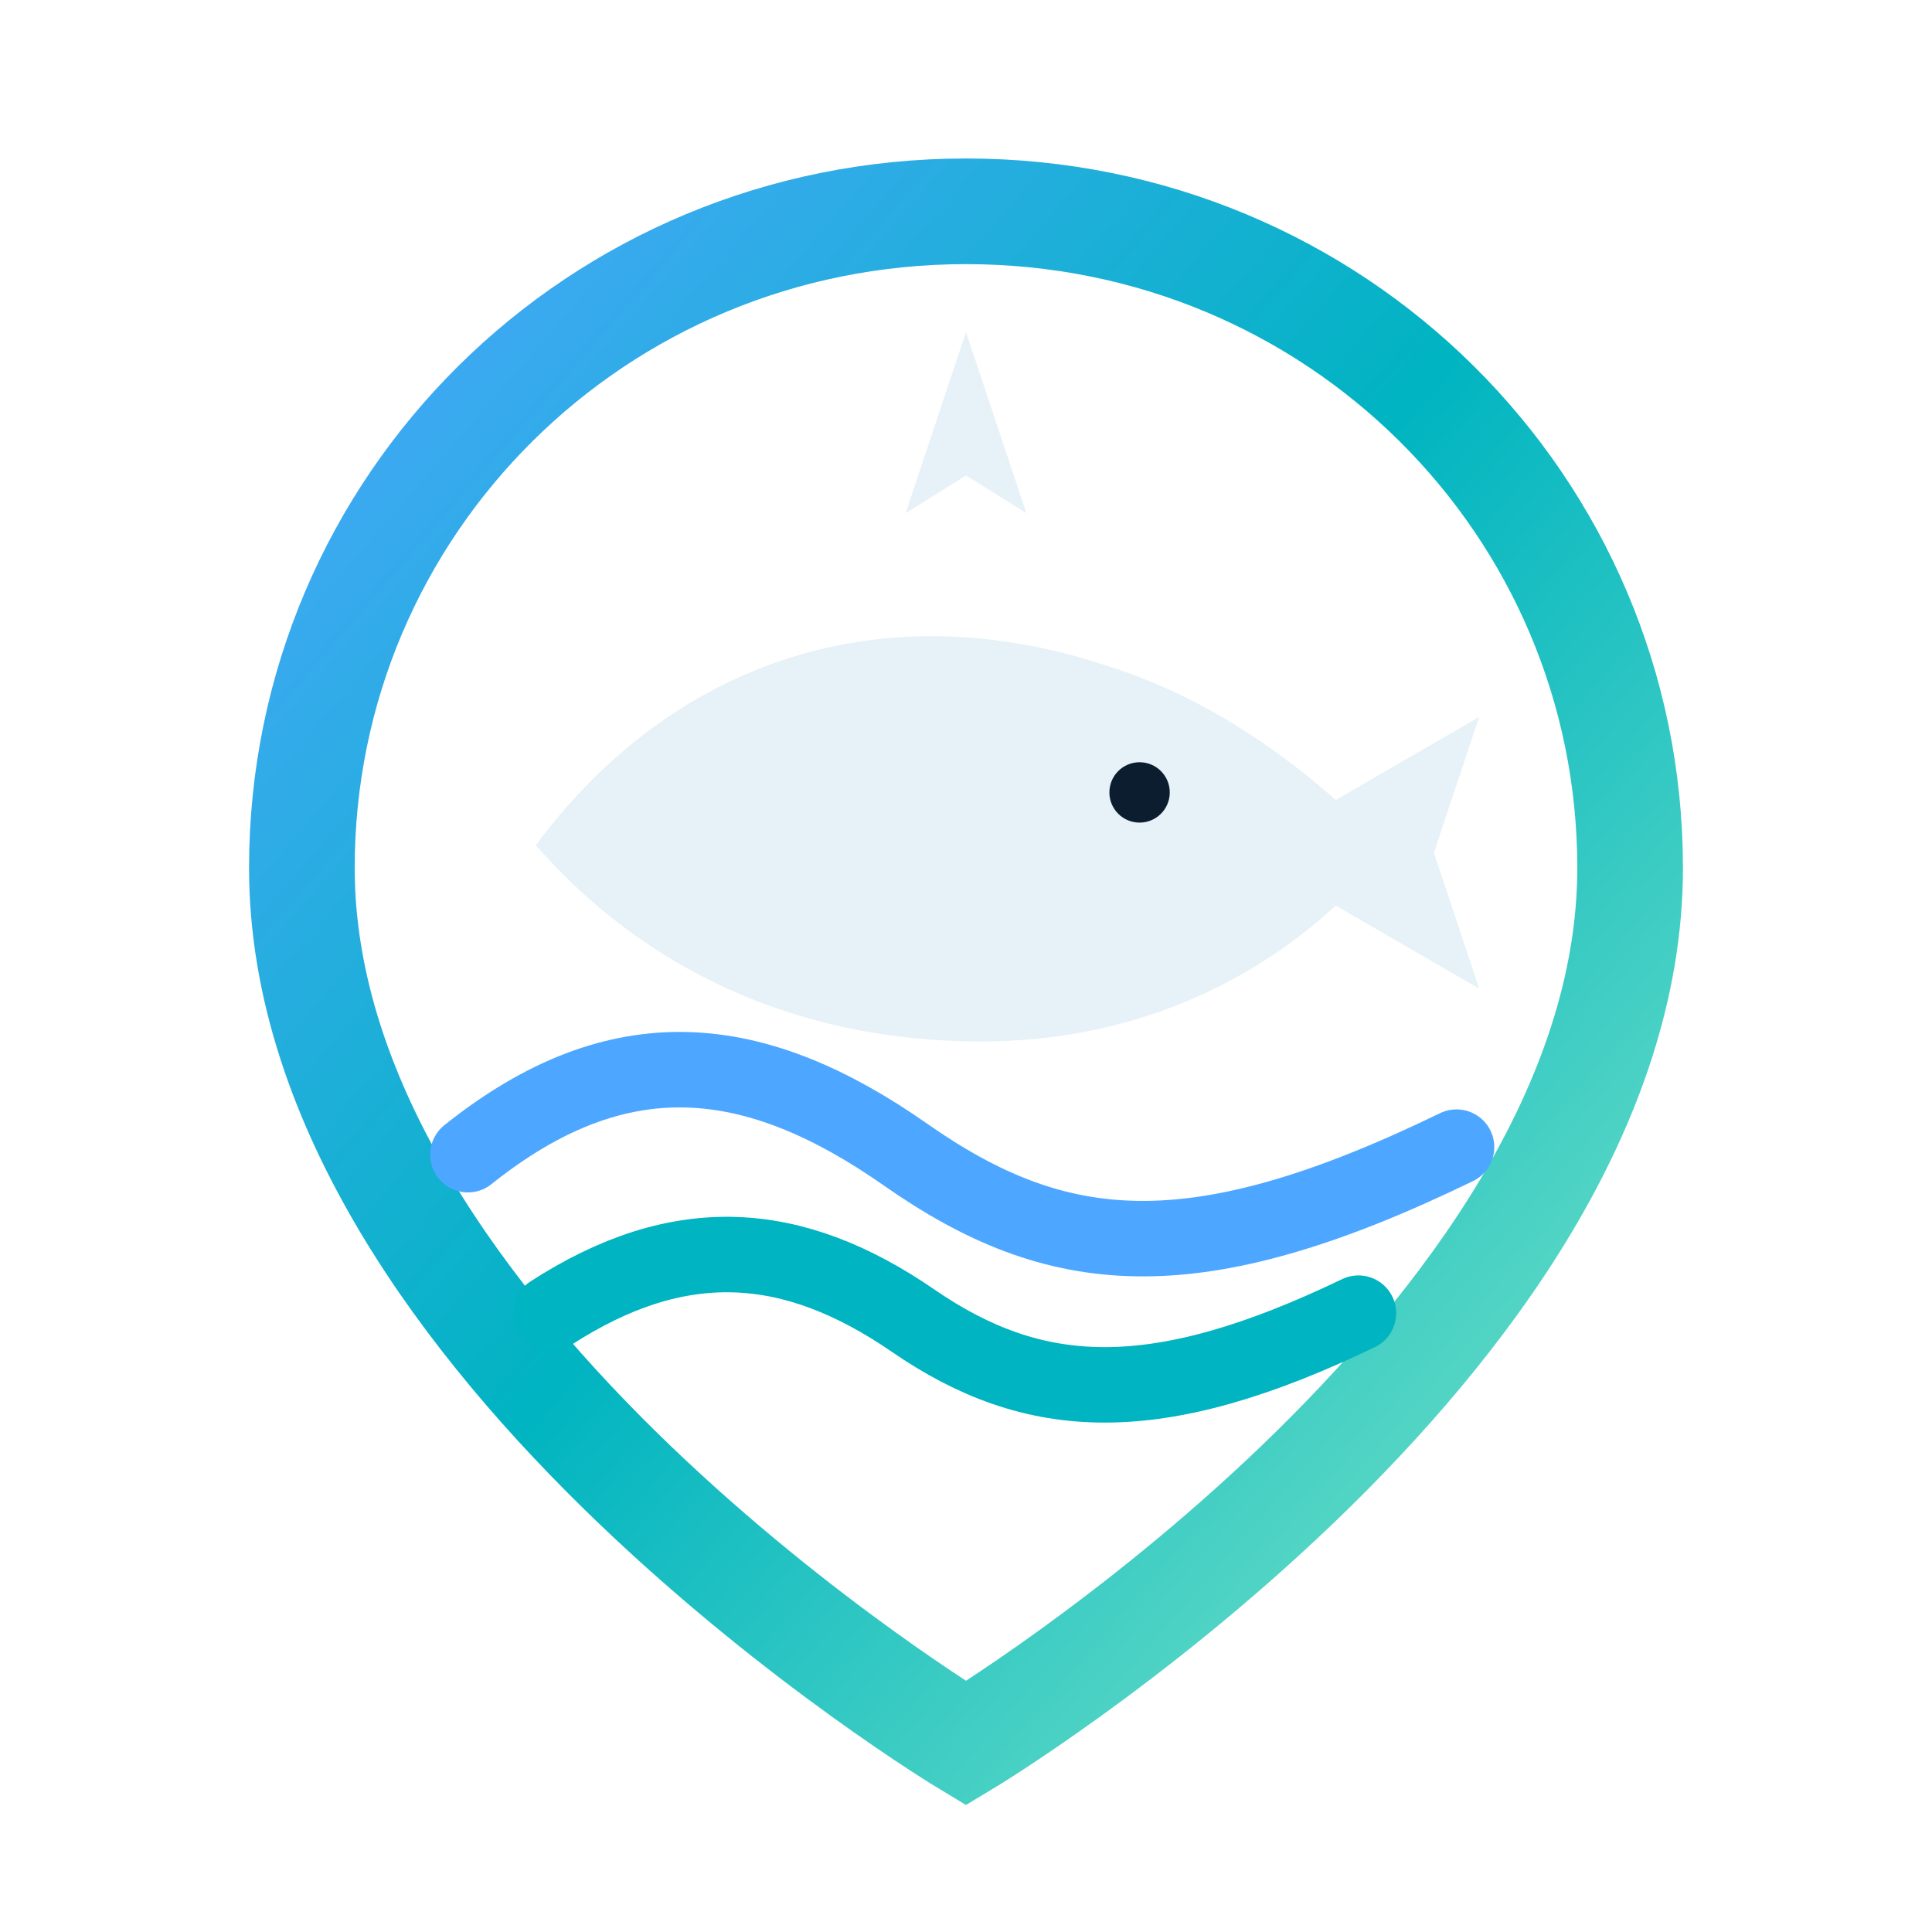
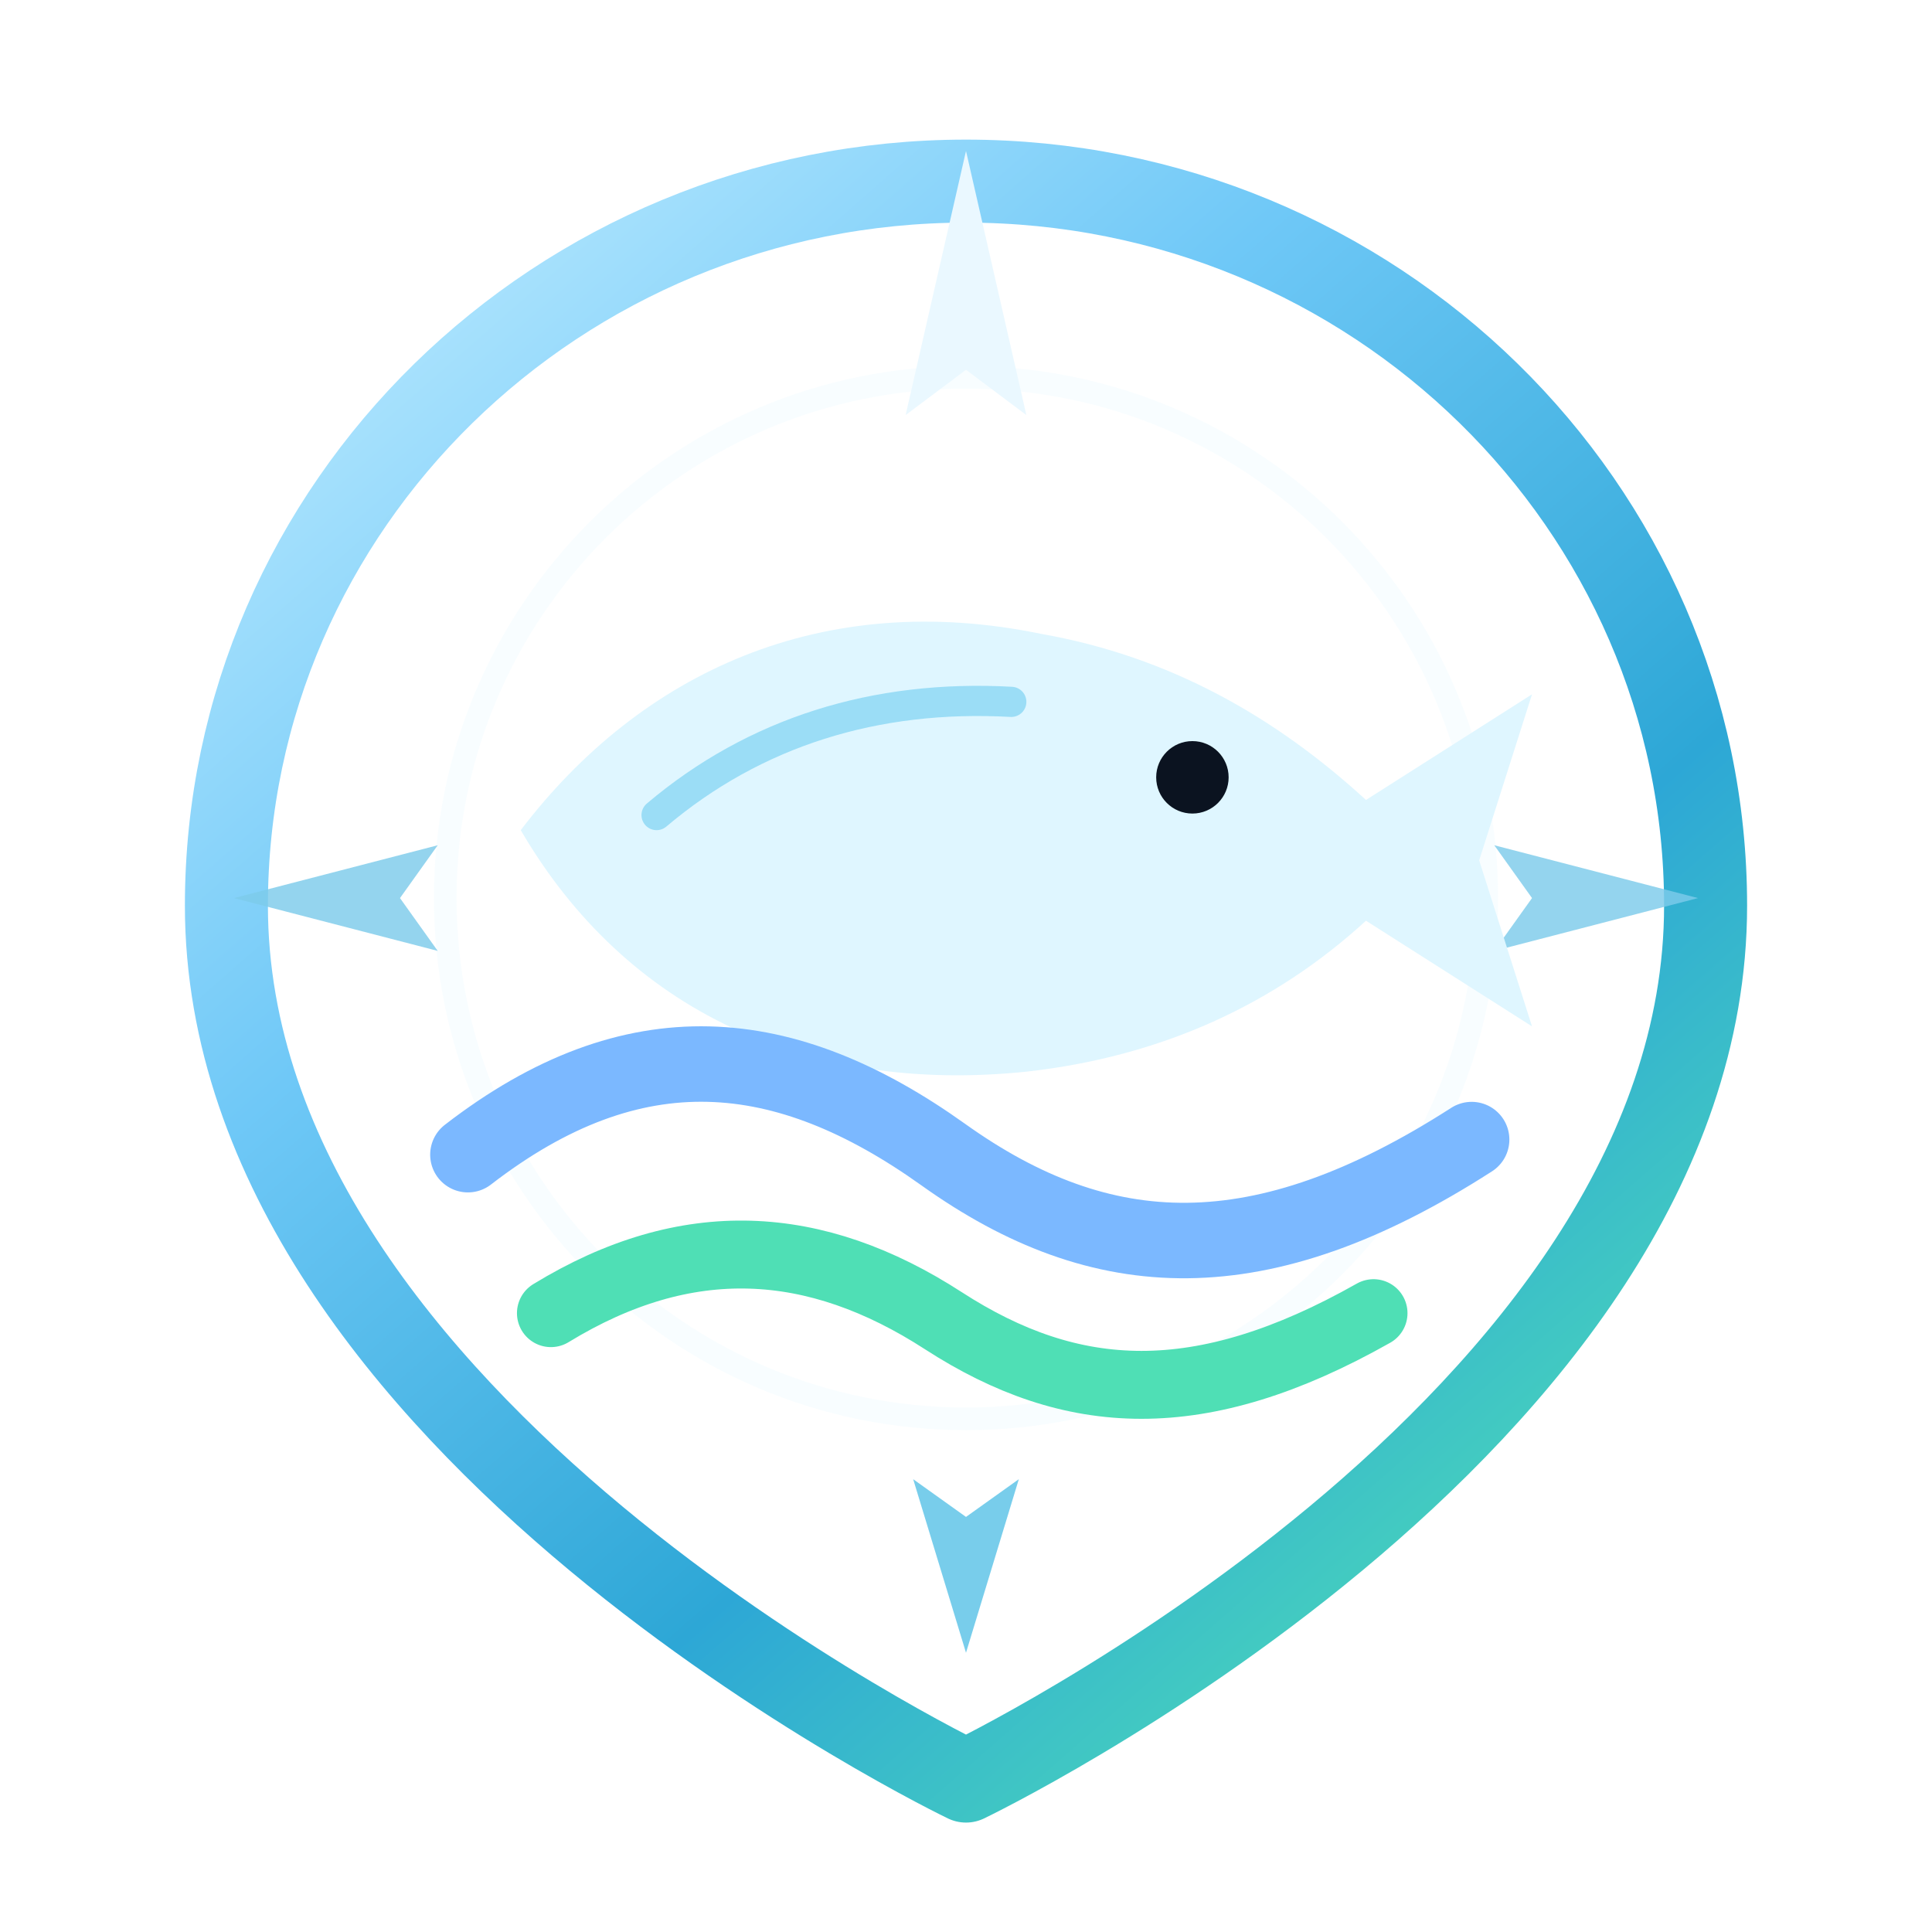
- <svg xmlns="http://www.w3.org/2000/svg" viewBox="0 0 256 256" role="img" aria-labelledby="t d">
+ <svg xmlns="http://www.w3.org/2000/svg" viewBox="0 0 256 256" role="img" aria-labelledby="title desc">
  <defs>
-     <linearGradient id="ocean" x1="0" y1="0" x2="1" y2="1">
-       <stop offset="0" stop-color="#4DA6FF" />
-       <stop offset=".48" stop-color="#00B4C1" />
-       <stop offset="1" stop-color="#7EE6C6" />
+     <linearGradient id="ring" x1="38" y1="30" x2="208" y2="224" gradientUnits="userSpaceOnUse">
+       <stop stop-color="#BDEBFF" />
+       <stop offset=".33" stop-color="#6FC8F7" />
+       <stop offset=".68" stop-color="#2DA7D6" />
+       <stop offset="1" stop-color="#4FDFB5" />
    </linearGradient>
-     <linearGradient id="deep" x1="0" y1="0" x2="0" y2="1">
-       <stop stop-color="#102F46" />
-       <stop offset="1" stop-color="#071724" />
+     <linearGradient id="wave" x1="63" y1="144" x2="191" y2="186">
+       <stop stop-color="#7BB8FF" />
+       <stop offset="1" stop-color="#119DB2" />
    </linearGradient>
  </defs>
-   <path d="M128 28c-49 0-88 39-88 87 0 63 88 116 88 116s88-53 88-116c0-48-39-87-88-87Z" fill="none" stroke="url(#ocean)" stroke-width="14" stroke-linecap="round" />
-   <path d="M128 44l8 24-8-5-8 5 8-24Z" fill="#E6F2F7" />
-   <path d="M71 112c17-23 44-34 75-24 13 4 23 11 31 18l19-11-6 18 6 18-19-11c-12 11-28 18-47 18-25 0-45-10-59-26Z" fill="#E6F2F7" />
-   <circle cx="151" cy="105" r="4" fill="#0B1D2E" />
-   <path d="M62 153c20-16 38-14 58 0s38 16 73-1" fill="none" stroke="#4DA6FF" stroke-width="10" stroke-linecap="round" />
-   <path d="M73 174c17-11 32-10 48 1s32 12 59-1" fill="none" stroke="#00B4C1" stroke-width="10" stroke-linecap="round" />
+   <path d="M128 24c-54 0-98 43-98 96 0 69 98 116 98 116s98-47 98-116c0-53-44-96-98-96Z" fill="none" stroke="url(#ring)" stroke-width="11" stroke-linejoin="round" />
+   <circle cx="128" cy="119" r="69" fill="none" stroke="#DDF5FF" stroke-opacity=".2" stroke-width="3" />
+   <path d="M128 20l8 35-8-6-8 6 8-35Z" fill="#EAF8FF" />
+   <path d="M128 219l-7-23 7 5 7-5-7 23Z" fill="#69C8E9" opacity=".9" />
+   <path d="M31 119l27-7-5 7 5 7-27-7ZM225 119l-27-7 5 7-5 7 27-7Z" fill="#7CCBEA" opacity=".82" />
+   <path d="M69 110c16-21 40-32 69-26 17 3 31 11 43 22l22-14-7 22 7 22-22-14c-12 11-27 18-45 20-29 3-53-8-67-32Z" fill="#DFF6FF" />
+   <path d="M87 108c13-11 29-16 47-15" fill="none" stroke="#89D7F4" stroke-width="4" stroke-linecap="round" opacity=".8" />
+   <circle cx="158" cy="103" r="4.8" fill="#0B1320" />
+   <path d="M62 153c22-17 42-15 63 0 21 15 42 16 70-2" fill="none" stroke="url(#wave)" stroke-width="10" stroke-linecap="round" />
+   <path d="M73 174c18-11 35-10 52 1 17 11 34 12 57-1" fill="none" stroke="#4FDFB5" stroke-width="9" stroke-linecap="round" />
</svg>
